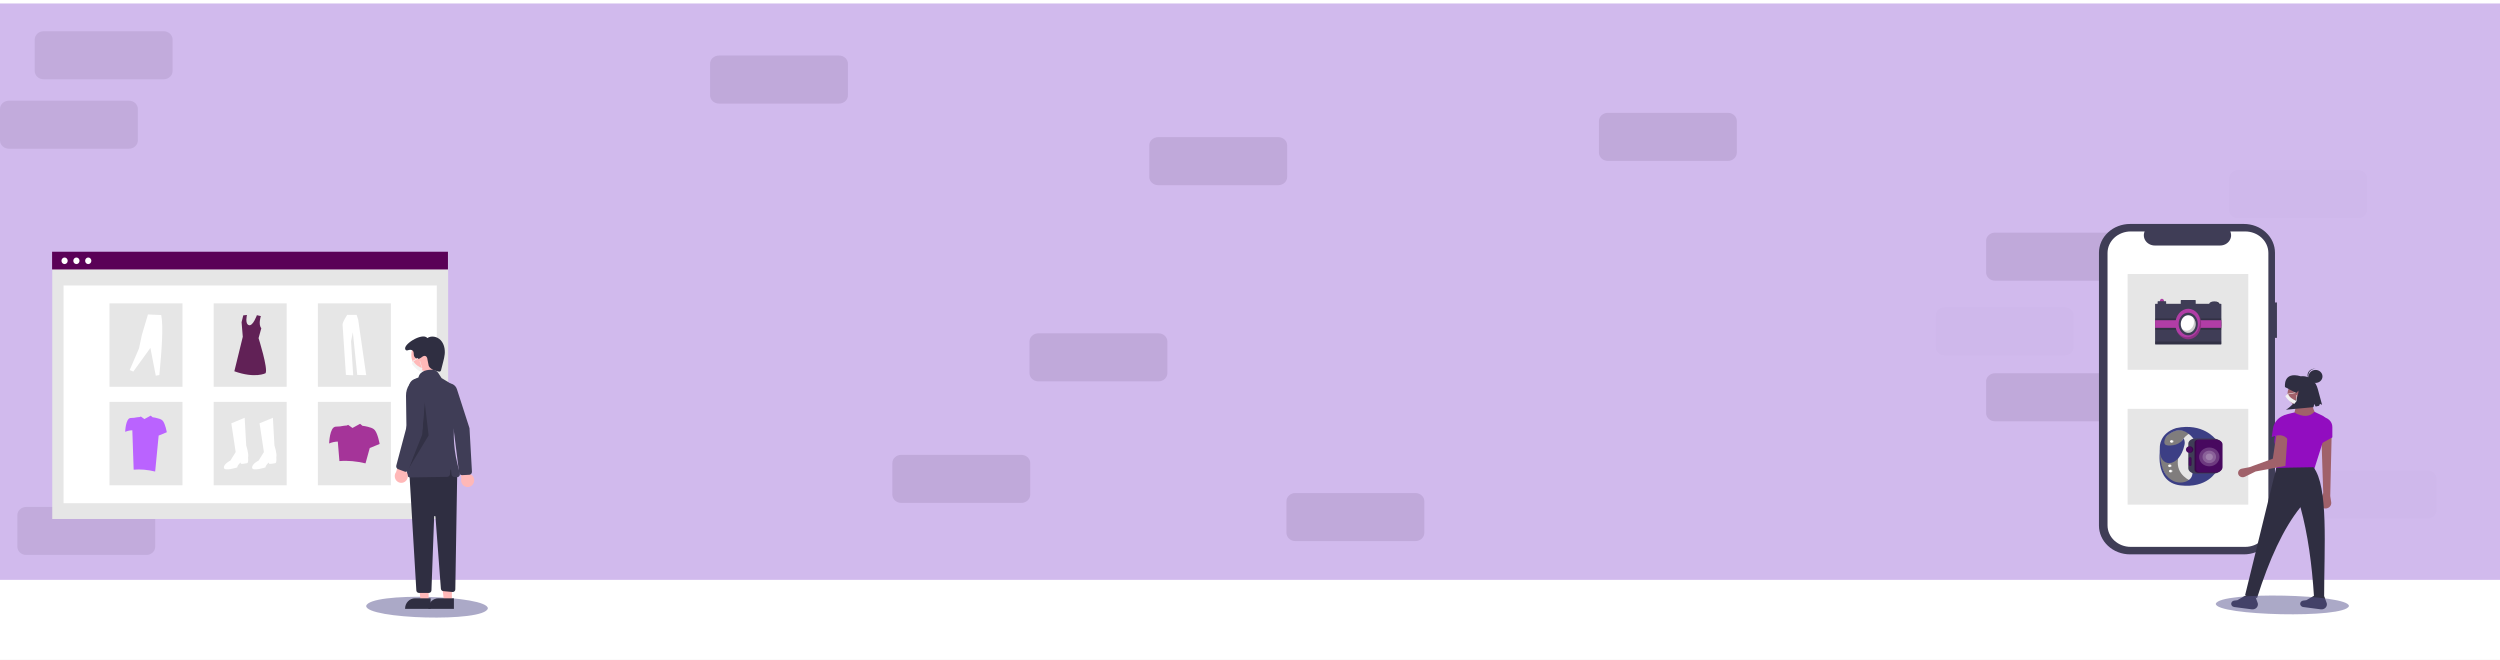
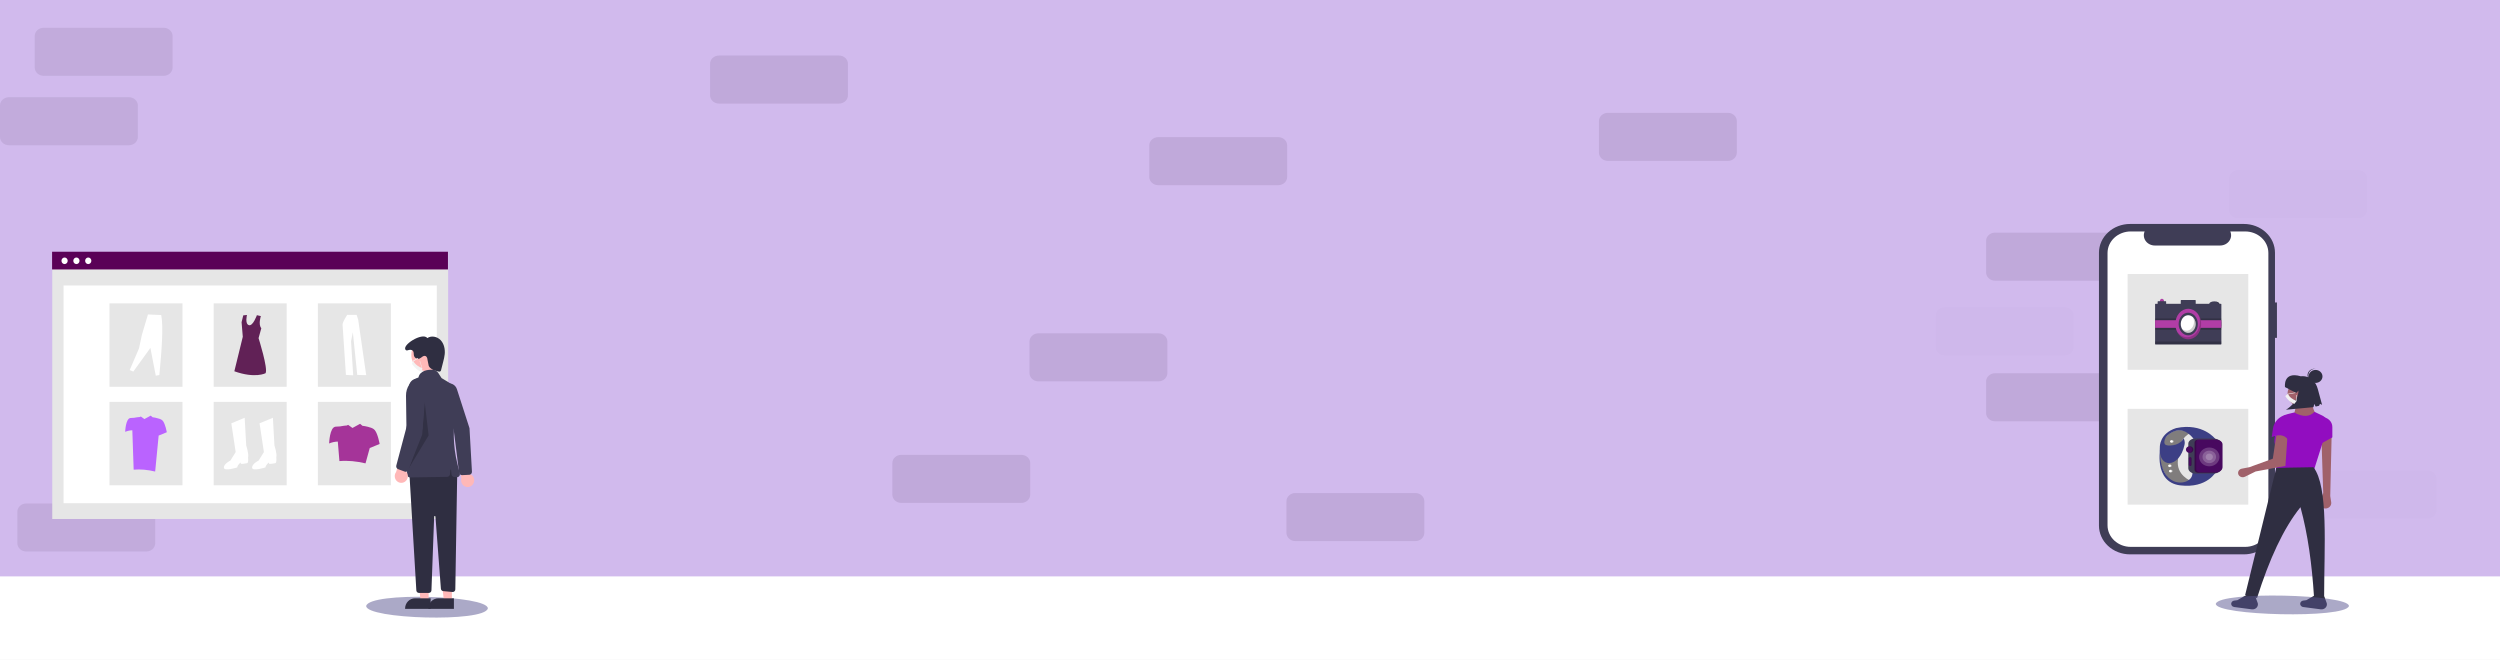
<svg xmlns="http://www.w3.org/2000/svg" width="1440" height="380" viewBox="0 0 1440 380" fill="none">
  <rect width="1440" height="380" fill="white" />
  <path opacity="0.1" d="M1398.27 271H1329.13C1326.3 271 1324 273.134 1324 275.767V293.893C1324 296.526 1326.3 298.66 1329.13 298.66H1398.27C1401.11 298.66 1403.4 296.526 1403.4 293.893V275.767C1403.4 273.134 1401.11 271 1398.27 271Z" fill="#1E0728" />
  <path opacity="0.1" d="M1358.27 98H1289.13C1286.3 98 1284 100.134 1284 102.767V120.893C1284 123.526 1286.3 125.66 1289.13 125.66H1358.27C1361.11 125.66 1363.4 123.526 1363.4 120.893V102.767C1363.4 100.134 1361.11 98 1358.27 98Z" fill="#1E0728" />
  <path opacity="0.1" d="M1189.27 177H1120.13C1117.3 177 1115 179.134 1115 181.767V199.893C1115 202.526 1117.3 204.66 1120.13 204.66H1189.27C1192.11 204.66 1194.4 202.526 1194.4 199.893V181.767C1194.4 179.134 1192.11 177 1189.27 177Z" fill="#1E0728" />
  <g opacity="0.9">
-     <rect width="1440" height="332" transform="translate(0 2)" fill="#CCB3EB" />
-     <path opacity="0.1" d="M84.273 292H15.132C12.297 292 10 294.134 10 296.767V314.893C10 317.526 12.297 319.66 15.132 319.66H84.273C87.107 319.66 89.404 317.526 89.404 314.893V296.767C89.404 294.134 87.107 292 84.273 292Z" fill="#1E0728" />
-     <path opacity="0.1" d="M133.273 208H64.132C61.297 208 59 210.134 59 212.767V230.893C59 233.526 61.297 235.66 64.132 235.66H133.273C136.107 235.66 138.404 233.526 138.404 230.893V212.767C138.404 210.134 136.107 208 133.273 208Z" fill="#1E0728" />
-     <path opacity="0.1" d="M74.273 58H5.131C2.297 58 0 60.134 0 62.767V80.893C0 83.526 2.297 85.66 5.131 85.66H74.273C77.107 85.66 79.404 83.526 79.404 80.893V62.767C79.404 60.134 77.107 58 74.273 58Z" fill="#1E0728" />
-     <path opacity="0.1" d="M94.273 18H25.131C22.297 18 20 20.134 20 22.767V40.893C20 43.526 22.297 45.66 25.131 45.66H94.273C97.107 45.66 99.404 43.526 99.404 40.893V22.767C99.404 20.134 97.107 18 94.273 18Z" fill="#1E0728" />
+     <rect width="1440" height="332" fill="#CCB3EB" />
+     <path opacity="0.1" d="M84.273 290H15.132C12.297 290 10 292.134 10 294.767V312.893C10 315.526 12.297 317.66 15.132 317.66H84.273C87.107 317.66 89.404 315.526 89.404 312.893V294.767C89.404 292.134 87.107 290 84.273 290Z" fill="#1E0728" />
+     <path opacity="0.1" d="M133.273 206H64.132C61.297 206 59 208.134 59 210.767V228.893C59 231.526 61.297 233.66 64.132 233.66H133.273C136.107 233.66 138.404 231.526 138.404 228.893V210.767C138.404 208.134 136.107 206 133.273 206Z" fill="#1E0728" />
+     <path opacity="0.1" d="M74.273 56H5.131C2.297 56 0 58.134 0 60.767V78.893C0 81.526 2.297 83.66 5.131 83.66H74.273C77.107 83.66 79.404 81.526 79.404 78.893V60.767C79.404 58.134 77.107 56 74.273 56Z" fill="#1E0728" />
+     <path opacity="0.1" d="M94.273 16H25.131C22.297 16 20 18.134 20 20.767V38.893C20 41.526 22.297 43.66 25.131 43.66H94.273C97.107 43.66 99.404 41.526 99.404 38.893V20.767C99.404 18.134 97.107 16 94.273 16Z" fill="#1E0728" />
  </g>
  <path d="M258.122 145.136H30.098V298.938H258.122V145.136Z" fill="#E6E6E6" />
  <path d="M251.6 164.427H36.617V289.839H251.6V164.427Z" fill="white" />
  <path d="M258.023 145H30V155.202H258.023V145Z" fill="#5A0157" />
  <path d="M37.199 152.107C38.19 152.107 38.994 151.26 38.994 150.216C38.994 149.172 38.19 148.325 37.199 148.325C36.207 148.325 35.403 149.172 35.403 150.216C35.403 151.26 36.207 152.107 37.199 152.107Z" fill="white" />
  <path d="M44.014 152.107C45.005 152.107 45.809 151.26 45.809 150.216C45.809 149.172 45.005 148.325 44.014 148.325C43.022 148.325 42.218 149.172 42.218 150.216C42.218 151.26 43.022 152.107 44.014 152.107Z" fill="white" />
  <path d="M50.829 152.107C51.821 152.107 52.624 151.26 52.624 150.216C52.624 149.172 51.821 148.325 50.829 148.325C49.837 148.325 49.034 149.172 49.034 150.216C49.034 151.26 49.837 152.107 50.829 152.107Z" fill="white" />
  <path d="M105.116 174.742H63.069V222.785H105.116V174.742Z" fill="#E6E6E6" />
  <path d="M165.132 174.742H123.085V222.785H165.132V174.742Z" fill="#E6E6E6" />
  <path d="M225.148 174.742H183.101V222.785H225.148V174.742Z" fill="#E6E6E6" />
  <path d="M105.116 231.482H63.069V279.525H105.116V231.482Z" fill="#E6E6E6" />
  <path d="M165.132 231.482H123.085V279.525H165.132V231.482Z" fill="#E6E6E6" />
  <path d="M225.148 231.482H183.101V279.525H225.148V231.482Z" fill="#E6E6E6" />
  <path d="M133.248 243.829L140.93 240.63L141.823 256.624C141.823 256.624 143.431 261.517 142.895 263.398C142.895 263.398 143.253 266.597 142.359 266.785C141.466 266.973 138.965 267.35 138.786 267.161C138.607 266.973 138.607 266.409 138.607 266.409C138.607 266.409 136.821 267.726 136.642 269.231C136.642 269.231 129.138 271.677 128.96 269.419C128.781 267.161 132.712 265.28 132.712 265.28L135.749 260.388L133.248 243.829Z" fill="white" />
  <path d="M149.506 243.829L157.189 240.63L158.082 256.624C158.082 256.624 159.69 261.517 159.154 263.398C159.154 263.398 159.511 266.597 158.618 266.785C157.725 266.973 155.223 267.35 155.045 267.161C154.866 266.973 154.866 266.409 154.866 266.409C154.866 266.409 153.079 267.726 152.901 269.231C152.901 269.231 145.397 271.677 145.218 269.419C145.039 267.161 148.97 265.28 148.97 265.28L152.007 260.388L149.506 243.829Z" fill="white" />
  <path d="M150.258 182.066C150.258 182.066 148.622 186.88 150.517 189.05L148.937 194.769C148.937 194.769 154.551 212.507 152.947 214.985C152.947 214.985 146.959 218.139 134.982 213.859L139.847 193.981L139.152 185.59L140.115 181.648L142.253 181.423C142.253 181.423 140.97 186.491 143.323 187.28C145.675 188.068 147.971 181.55 147.971 181.55L150.258 182.066Z" fill="#612156" />
  <path d="M74.712 213.142L76.776 214.032L86.629 200.394L89.725 216.404L91.79 216.008C93.114 202.206 94.194 188.128 92.869 181.47L85.221 181.124L81.75 192.785L80.061 200.691L74.712 213.142Z" fill="white" />
  <path d="M200.004 181.359C200.004 181.359 197.187 185.484 197.324 187.148C197.462 188.813 199.248 215.951 199.248 215.951L203.44 216.168L202.203 196.629L203.234 191.346L205.776 215.951L210.93 216.096L206.326 184.181L205.432 181.359L200.004 181.359Z" fill="white" />
  <path d="M215.927 247.812C215.179 246.867 213.893 246.355 212.658 246.079C212.696 245.961 208.903 245.136 208.84 245.306L207.41 244.107L203.019 246.508L200.552 244.739L199.405 245.168C199.452 244.955 195.847 245.612 195.847 245.612C195.158 245.638 194.279 245.684 193.294 245.764C189.846 246.043 189.581 255.447 189.581 255.447C191.168 254.764 192.859 254.391 194.573 254.347L195.504 265.596C200.298 265.163 205.325 265.667 210.534 266.9L212.978 258.057L218.668 255.726C218.668 255.726 217.696 250.047 215.927 247.812Z" fill="#A53499" />
  <path d="M93.818 242.456C93.201 241.677 92.142 241.256 91.124 241.028C91.155 240.931 88.03 240.251 87.978 240.391L86.8 239.403L83.182 241.382L81.149 239.924L80.204 240.277C80.243 240.102 77.272 240.643 77.272 240.643C76.705 240.665 75.98 240.702 75.169 240.768C72.328 240.998 72.109 248.747 72.109 248.747C73.416 248.184 74.81 247.876 76.222 247.84L76.99 270.53C80.939 270.173 85.082 270.588 89.374 271.604L91.387 250.897L96.076 248.977C96.076 248.977 95.275 244.297 93.818 242.456Z" fill="#BA63FF" />
  <path opacity="0.1" d="M736.273 79H667.132C664.297 79 662 81.134 662 83.767V101.893C662 104.526 664.297 106.66 667.132 106.66H736.273C739.107 106.66 741.404 104.526 741.404 101.893V83.767C741.404 81.134 739.107 79 736.273 79Z" fill="#1E0728" />
  <path opacity="0.1" d="M1218.27 215H1149.13C1146.3 215 1144 217.134 1144 219.767V237.893C1144 240.526 1146.3 242.66 1149.13 242.66H1218.27C1221.11 242.66 1223.4 240.526 1223.4 237.893V219.767C1223.4 217.134 1221.11 215 1218.27 215Z" fill="#1E0728" />
  <path opacity="0.1" d="M483.273 32H414.132C411.297 32 409 34.134 409 36.767V54.893C409 57.526 411.297 59.66 414.132 59.66H483.273C486.107 59.66 488.404 57.526 488.404 54.893V36.767C488.404 34.134 486.107 32 483.273 32Z" fill="#1E0728" />
  <path opacity="0.1" d="M815.273 284H746.132C743.297 284 741 286.134 741 288.767V306.893C741 309.526 743.297 311.66 746.132 311.66H815.273C818.107 311.66 820.404 309.526 820.404 306.893V288.767C820.404 286.134 818.107 284 815.273 284Z" fill="#1E0728" />
  <path opacity="0.1" d="M667.273 192H598.132C595.297 192 593 194.134 593 196.767V214.893C593 217.526 595.297 219.66 598.132 219.66H667.273C670.107 219.66 672.404 217.526 672.404 214.893V196.767C672.404 194.134 670.107 192 667.273 192Z" fill="#1E0728" />
  <path opacity="0.1" d="M588.273 262H519.132C516.297 262 514 264.134 514 266.767V284.893C514 287.526 516.297 289.66 519.132 289.66H588.273C591.107 289.66 593.404 287.526 593.404 284.893V266.767C593.404 264.134 591.107 262 588.273 262Z" fill="#1E0728" />
  <path opacity="0.1" d="M1218.27 134H1149.13C1146.3 134 1144 136.134 1144 138.767V156.893C1144 159.526 1146.3 161.66 1149.13 161.66H1218.27C1221.11 161.66 1223.4 159.526 1223.4 156.893V138.767C1223.4 136.134 1221.11 134 1218.27 134Z" fill="#1E0728" />
  <path opacity="0.1" d="M995.273 65H926.132C923.297 65 921 67.134 921 69.767V87.893C921 90.526 923.297 92.66 926.132 92.66H995.273C998.107 92.66 1000.4 90.526 1000.4 87.893V69.767C1000.4 67.134 998.107 65 995.273 65Z" fill="#1E0728" />
  <path d="M1311.52 174.226H1310.39V145.58C1310.39 143.402 1309.93 141.246 1309.03 139.235C1308.13 137.223 1306.81 135.396 1305.14 133.856C1303.48 132.316 1301.51 131.095 1299.33 130.262C1297.16 129.429 1294.83 129 1292.48 129H1226.91C1224.56 129 1222.23 129.429 1220.06 130.262C1217.88 131.095 1215.91 132.316 1214.25 133.856C1212.58 135.396 1211.26 137.223 1210.36 139.235C1209.46 141.246 1209 143.402 1209 145.58V302.734C1209 304.911 1209.46 307.067 1210.36 309.078C1211.26 311.09 1212.58 312.918 1214.25 314.457C1215.91 315.997 1217.88 317.218 1220.06 318.051C1222.23 318.884 1224.56 319.313 1226.91 319.313H1292.48C1294.83 319.313 1297.16 318.884 1299.33 318.051C1301.51 317.218 1303.48 315.997 1305.14 314.457C1306.81 312.918 1308.13 311.09 1309.03 309.078C1309.93 307.067 1310.39 304.911 1310.39 302.734V194.616H1311.52V174.226Z" fill="#3F3D56" />
  <path d="M1293.2 133.313H1284.64C1285.04 134.207 1285.19 135.176 1285.08 136.135C1284.97 137.095 1284.61 138.016 1284.03 138.816C1283.45 139.617 1282.67 140.273 1281.75 140.726C1280.83 141.18 1279.8 141.417 1278.76 141.417H1241.2C1240.15 141.417 1239.13 141.18 1238.21 140.726C1237.29 140.273 1236.5 139.617 1235.92 138.816C1235.34 138.016 1234.98 137.095 1234.88 136.135C1234.77 135.176 1234.92 134.207 1235.31 133.313H1227.32C1225.56 133.313 1223.82 133.634 1222.2 134.256C1220.58 134.878 1219.1 135.79 1217.86 136.94C1216.62 138.09 1215.63 139.454 1214.96 140.957C1214.29 142.459 1213.94 144.069 1213.94 145.695V302.618C1213.94 304.244 1214.29 305.854 1214.96 307.357C1215.63 308.859 1216.62 310.224 1217.86 311.373C1219.1 312.523 1220.58 313.435 1222.2 314.057C1223.82 314.68 1225.56 315 1227.32 315H1293.2C1294.96 315 1296.7 314.68 1298.32 314.057C1299.94 313.435 1301.42 312.523 1302.66 311.373C1303.9 310.224 1304.89 308.859 1305.56 307.357C1306.23 305.854 1306.58 304.244 1306.58 302.618V145.695C1306.58 142.411 1305.17 139.262 1302.66 136.94C1300.15 134.618 1296.75 133.313 1293.2 133.313Z" fill="white" />
  <path d="M1295.01 157.826H1225.51V213.002H1295.01V157.826Z" fill="#E6E6E6" />
  <path d="M1295.01 235.491H1225.51V290.667H1295.01V235.491Z" fill="#E6E6E6" />
  <path d="M1245.25 174.862C1245.9 174.862 1246.42 174.241 1246.42 173.476C1246.42 172.71 1245.9 172.09 1245.25 172.09C1244.6 172.09 1244.07 172.71 1244.07 173.476C1244.07 174.241 1244.6 174.862 1245.25 174.862Z" fill="#B13DA6" />
  <path opacity="0.2" d="M1245.74 172.221C1245.95 172.443 1246.09 172.746 1246.12 173.075C1246.16 173.404 1246.09 173.737 1245.93 174.013C1245.78 174.289 1245.54 174.49 1245.27 174.579C1245 174.669 1244.71 174.64 1244.46 174.5C1244.58 174.634 1244.73 174.735 1244.89 174.796C1245.05 174.856 1245.22 174.875 1245.39 174.851C1245.56 174.826 1245.72 174.759 1245.87 174.655C1246.01 174.55 1246.13 174.409 1246.23 174.243C1246.32 174.077 1246.38 173.889 1246.41 173.692C1246.43 173.495 1246.42 173.293 1246.38 173.101C1246.33 172.909 1246.25 172.731 1246.14 172.579C1246.03 172.427 1245.9 172.305 1245.74 172.221Z" fill="black" />
  <path d="M1275.45 176.363C1277.04 176.363 1278.34 175.743 1278.34 174.977C1278.34 174.212 1277.04 173.591 1275.45 173.591C1273.85 173.591 1272.56 174.212 1272.56 174.977C1272.56 175.743 1273.85 176.363 1275.45 176.363Z" fill="#3F3D56" />
  <path opacity="0.2" d="M1275.45 173.591C1275.35 173.591 1275.25 173.594 1275.16 173.598C1276.61 173.669 1277.75 174.259 1277.75 174.977C1277.75 175.695 1276.61 176.285 1275.16 176.356C1275.25 176.361 1275.35 176.363 1275.45 176.363C1277.04 176.363 1278.34 175.743 1278.34 174.977C1278.34 174.212 1277.04 173.591 1275.45 173.591Z" fill="black" />
  <path d="M1279.22 174.977H1264.73V173.129C1264.73 173.037 1264.7 172.949 1264.64 172.884C1264.59 172.819 1264.51 172.783 1264.44 172.783H1256.41C1256.33 172.783 1256.26 172.819 1256.2 172.884C1256.15 172.949 1256.11 173.037 1256.11 173.129V174.977H1247.7V173.822C1247.7 173.73 1247.66 173.642 1247.61 173.577C1247.55 173.512 1247.48 173.476 1247.4 173.476H1243.09C1243.02 173.476 1242.94 173.512 1242.89 173.577C1242.83 173.642 1242.8 173.73 1242.8 173.822V174.977H1241.63C1241.59 174.977 1241.55 174.986 1241.51 175.003C1241.48 175.021 1241.45 175.046 1241.42 175.078C1241.39 175.111 1241.37 175.149 1241.35 175.191C1241.34 175.233 1241.33 175.278 1241.33 175.324V198.076C1241.33 198.121 1241.34 198.167 1241.35 198.209C1241.37 198.251 1241.39 198.289 1241.42 198.321C1241.45 198.353 1241.48 198.379 1241.51 198.396C1241.55 198.414 1241.59 198.422 1241.63 198.422H1279.22C1279.26 198.422 1279.3 198.414 1279.33 198.396C1279.37 198.379 1279.4 198.353 1279.43 198.321C1279.45 198.289 1279.48 198.251 1279.49 198.209C1279.5 198.167 1279.51 198.121 1279.51 198.076V175.324C1279.51 175.278 1279.5 175.233 1279.49 175.191C1279.48 175.149 1279.45 175.111 1279.43 175.078C1279.4 175.046 1279.37 175.021 1279.33 175.003C1279.3 174.986 1279.26 174.977 1279.22 174.977Z" fill="#3F3D56" />
  <path opacity="0.2" d="M1279.22 196.726H1241.62C1241.59 196.726 1241.55 196.717 1241.51 196.699C1241.48 196.682 1241.44 196.656 1241.42 196.624C1241.39 196.592 1241.37 196.554 1241.35 196.512C1241.34 196.47 1241.33 196.425 1241.33 196.379V197.996C1241.33 198.042 1241.34 198.087 1241.35 198.129C1241.37 198.171 1241.39 198.209 1241.42 198.241C1241.44 198.273 1241.48 198.299 1241.51 198.316C1241.55 198.334 1241.59 198.343 1241.62 198.343H1279.22C1279.26 198.343 1279.29 198.334 1279.33 198.316C1279.37 198.299 1279.4 198.273 1279.42 198.241C1279.45 198.209 1279.47 198.171 1279.49 198.129C1279.5 198.087 1279.51 198.042 1279.51 197.996V196.379C1279.51 196.425 1279.5 196.47 1279.49 196.512C1279.47 196.554 1279.45 196.592 1279.42 196.624C1279.4 196.656 1279.37 196.682 1279.33 196.699C1279.29 196.717 1279.26 196.726 1279.22 196.726Z" fill="black" />
  <path opacity="0.2" d="M1279.51 185.603H1241.33V189.991H1279.51V185.603Z" fill="black" />
  <path opacity="0.2" d="M1279.51 183.408H1241.33V187.797H1279.51V183.408Z" fill="black" />
  <path d="M1279.51 184.448H1241.33V188.836H1279.51V184.448Z" fill="#B13DA6" />
  <path d="M1260.42 195.42C1264.53 195.42 1267.86 191.49 1267.86 186.642C1267.86 181.794 1264.53 177.864 1260.42 177.864C1256.31 177.864 1252.98 181.794 1252.98 186.642C1252.98 191.49 1256.31 195.42 1260.42 195.42Z" fill="#B13DA6" />
  <path opacity="0.2" d="M1266.15 181.045C1267.1 182.947 1267.4 185.2 1267.01 187.356C1266.61 189.511 1265.54 191.41 1264.01 192.676C1262.47 193.942 1260.59 194.481 1258.74 194.186C1256.89 193.891 1255.2 192.784 1254.01 191.084C1254.53 192.13 1255.22 193.037 1256.06 193.748C1256.89 194.46 1257.83 194.96 1258.84 195.218C1259.84 195.476 1260.88 195.486 1261.89 195.247C1262.9 195.008 1263.85 194.526 1264.69 193.831C1265.53 193.135 1266.24 192.242 1266.78 191.206C1267.31 190.171 1267.66 189.017 1267.8 187.815C1267.93 186.614 1267.86 185.392 1267.58 184.227C1267.29 183.062 1266.81 181.978 1266.15 181.045Z" fill="black" />
  <path d="M1260.42 193.174C1263.48 193.174 1265.96 190.25 1265.96 186.642C1265.96 183.034 1263.48 180.11 1260.42 180.11C1257.36 180.11 1254.89 183.034 1254.89 186.642C1254.89 190.25 1257.36 193.174 1260.42 193.174Z" fill="#3F3D56" />
  <path d="M1264.73 186.642C1264.73 187.332 1264.61 188.015 1264.38 188.648C1264.26 188.99 1264.1 189.314 1263.91 189.615C1263.55 190.212 1263.08 190.709 1262.54 191.07C1261.99 191.432 1261.39 191.65 1260.77 191.709C1260.14 191.768 1259.52 191.667 1258.93 191.413C1258.35 191.158 1257.82 190.757 1257.37 190.237C1256.93 189.716 1256.59 189.089 1256.38 188.398C1256.16 187.707 1256.08 186.969 1256.13 186.235C1256.18 185.501 1256.36 184.789 1256.67 184.148C1256.97 183.507 1257.4 182.952 1257.9 182.521C1258.16 182.303 1258.43 182.119 1258.72 181.973C1259.38 181.641 1260.09 181.506 1260.8 181.58C1261.51 181.654 1262.2 181.936 1262.79 182.398C1263.39 182.861 1263.88 183.491 1264.21 184.232C1264.55 184.973 1264.73 185.801 1264.73 186.642Z" fill="white" />
  <path opacity="0.2" d="M1264.68 185.902C1264.52 184.61 1263.95 183.44 1263.07 182.637C1263.45 183.336 1263.68 184.133 1263.74 184.959C1263.79 185.786 1263.68 186.616 1263.4 187.378C1263.28 187.719 1263.12 188.044 1262.94 188.344C1262.6 188.899 1262.17 189.367 1261.67 189.721C1261.17 190.075 1260.62 190.307 1260.05 190.403C1259.48 190.499 1258.89 190.458 1258.33 190.281C1257.77 190.104 1257.25 189.796 1256.79 189.374C1257.17 190.074 1257.69 190.654 1258.3 191.063C1258.91 191.472 1259.6 191.699 1260.3 191.722C1261 191.746 1261.7 191.566 1262.33 191.199C1262.96 190.832 1263.5 190.288 1263.91 189.615C1264.1 189.314 1264.26 188.99 1264.38 188.648C1264.69 187.783 1264.8 186.833 1264.68 185.902V185.902Z" fill="black" />
  <path d="M1262.02 277.044C1262.02 277.044 1253.26 273.812 1254.51 264.732C1255.76 255.652 1255.35 256.575 1255.35 256.575C1255.35 256.575 1257.43 251.496 1261.19 249.65C1261.19 249.65 1252.21 242.878 1245.12 255.19C1245.12 255.19 1243.24 262.577 1244.7 267.502C1246.16 272.427 1249.5 276.429 1249.5 276.429C1249.5 276.429 1252.63 278.737 1256.18 278.737C1259.73 278.737 1262.02 277.044 1262.02 277.044Z" fill="#807D7D" />
  <path d="M1276.53 271.581C1276.53 271.581 1271.52 281.43 1255.87 279.584C1240.21 277.737 1244.39 257.729 1244.39 257.729C1244.39 257.729 1242.64 272.654 1251.79 277.044C1254.33 278.26 1257.64 278.271 1260.06 276.935C1261.67 276.049 1263.04 274.505 1262.86 271.812L1276.53 271.581Z" fill="#3C3F85" />
  <path d="M1276.04 252.841C1276.04 252.841 1268.91 243.34 1253.47 246.572C1243.89 249.579 1244.07 257.324 1244.07 257.324C1242.92 270.165 1255.34 269.958 1258.27 256.267C1258.78 253.864 1257.75 252.497 1257.75 252.497C1257.75 252.497 1256.28 255.729 1251.8 256.421C1247.3 257.115 1246.53 256.012 1246.68 254.344C1246.68 254.327 1246.69 254.31 1246.69 254.294C1246.81 252.943 1247.52 251.657 1248.72 250.628C1251.29 248.419 1256.9 245.193 1262.86 251.958L1263.28 252.719C1263.28 252.719 1270.65 254.185 1276.04 252.841Z" fill="#3C3F85" />
  <path d="M1264.53 252.574C1263.45 252.575 1262.41 252.891 1261.65 253.453C1260.89 254.016 1260.46 254.778 1260.46 255.573V269.689C1260.46 270.517 1260.91 271.311 1261.7 271.896C1262.49 272.482 1263.57 272.811 1264.69 272.812H1274.77C1276.12 272.811 1277.42 272.414 1278.37 271.708C1279.33 271.003 1279.87 270.046 1279.87 269.049V256.366C1279.87 255.361 1279.33 254.397 1278.36 253.686C1277.4 252.975 1276.09 252.575 1274.73 252.574L1264.53 252.574Z" fill="#3F3D56" />
  <path d="M1266.27 253.189C1265.7 253.19 1265.15 253.358 1264.75 253.657C1264.34 253.956 1264.11 254.361 1264.11 254.784V270.679C1264.11 271.102 1264.34 271.507 1264.74 271.806C1265.15 272.105 1265.7 272.273 1266.27 272.273H1275.85C1277 272.272 1278.1 271.935 1278.91 271.337C1279.72 270.738 1280.18 269.926 1280.18 269.079V256.003C1280.18 255.257 1279.78 254.542 1279.06 254.014C1278.35 253.487 1277.38 253.19 1276.37 253.189H1266.27Z" fill="#48095F" />
  <path opacity="0.2" d="M1265.92 253.278C1265.65 253.426 1265.43 253.618 1265.28 253.839C1265.13 254.061 1265.05 254.305 1265.05 254.553V270.448C1265.05 270.871 1265.28 271.276 1265.68 271.575C1266.09 271.874 1266.64 272.042 1267.21 272.042H1276.79C1277.15 272.041 1277.52 272.006 1277.87 271.938C1277.22 272.208 1276.49 272.35 1275.75 272.35H1266.17C1265.6 272.35 1265.05 272.182 1264.64 271.883C1264.24 271.584 1264.01 271.179 1264.01 270.756V254.86C1264.01 254.47 1264.2 254.093 1264.56 253.801C1264.91 253.509 1265.39 253.323 1265.92 253.278Z" fill="black" />
  <path d="M1261.19 260.884C1262.34 260.884 1263.28 260.023 1263.28 258.961C1263.28 257.898 1262.34 257.037 1261.19 257.037C1260.04 257.037 1259.1 257.898 1259.1 258.961C1259.1 260.023 1260.04 260.884 1261.19 260.884Z" fill="#48095F" />
  <path opacity="0.2" d="M1262.65 258.961C1262.65 258.03 1261.93 257.254 1260.98 257.076C1261.12 257.05 1261.26 257.037 1261.4 257.037C1262.55 257.037 1263.48 257.898 1263.48 258.961C1263.48 260.023 1262.55 260.884 1261.4 260.884C1261.26 260.884 1261.12 260.871 1260.98 260.846C1261.93 260.668 1262.65 259.891 1262.65 258.961Z" fill="black" />
  <path d="M1260.77 263.886V267.887C1260.77 268.03 1260.85 268.167 1260.99 268.268C1261.12 268.369 1261.31 268.426 1261.5 268.426C1261.7 268.426 1261.88 268.369 1262.02 268.268C1262.16 268.167 1262.23 268.03 1262.23 267.887V263.886C1262.23 263.743 1262.16 263.606 1262.02 263.505C1261.88 263.404 1261.7 263.347 1261.5 263.347C1261.31 263.347 1261.12 263.404 1260.99 263.505C1260.85 263.606 1260.77 263.743 1260.77 263.886Z" fill="#48095F" />
  <path opacity="0.2" d="M1261.92 267.887V263.886C1261.92 263.77 1261.87 263.658 1261.77 263.565C1261.68 263.473 1261.55 263.405 1261.4 263.372C1261.47 263.356 1261.54 263.348 1261.61 263.347C1261.8 263.347 1261.99 263.404 1262.12 263.505C1262.26 263.606 1262.34 263.743 1262.34 263.886V267.887C1262.34 268.03 1262.26 268.167 1262.12 268.268C1261.99 268.369 1261.8 268.426 1261.61 268.426C1261.54 268.425 1261.47 268.416 1261.4 268.401C1261.55 268.368 1261.68 268.3 1261.77 268.207C1261.87 268.115 1261.92 268.003 1261.92 267.887Z" fill="black" />
  <path d="M1250.34 272.119C1250.91 272.119 1251.38 271.775 1251.38 271.35C1251.38 270.925 1250.91 270.58 1250.34 270.58C1249.76 270.58 1249.29 270.925 1249.29 271.35C1249.29 271.775 1249.76 272.119 1250.34 272.119Z" fill="white" />
  <path opacity="0.3" d="M1250.96 271.35C1250.96 271.172 1250.88 271.001 1250.73 270.863C1250.57 270.726 1250.36 270.631 1250.13 270.596C1250.28 270.573 1250.44 270.575 1250.59 270.603C1250.74 270.63 1250.88 270.682 1251 270.754C1251.12 270.826 1251.21 270.917 1251.28 271.02C1251.34 271.123 1251.38 271.236 1251.38 271.35C1251.38 271.464 1251.34 271.577 1251.28 271.68C1251.21 271.783 1251.12 271.874 1251 271.946C1250.88 272.018 1250.74 272.07 1250.59 272.097C1250.44 272.124 1250.28 272.127 1250.13 272.104C1250.36 272.068 1250.57 271.974 1250.73 271.836C1250.88 271.699 1250.96 271.527 1250.96 271.35Z" fill="black" />
  <path d="M1249.87 269.066C1250.44 269.066 1250.91 268.721 1250.91 268.296C1250.91 267.871 1250.44 267.527 1249.87 267.527C1249.29 267.527 1248.82 267.871 1248.82 268.296C1248.82 268.721 1249.29 269.066 1249.87 269.066Z" fill="white" />
  <path opacity="0.3" d="M1250.49 268.296C1250.49 268.119 1250.41 267.947 1250.26 267.809C1250.1 267.672 1249.89 267.578 1249.66 267.542C1249.81 267.519 1249.96 267.522 1250.12 267.549C1250.27 267.576 1250.41 267.628 1250.53 267.7C1250.65 267.772 1250.74 267.863 1250.81 267.966C1250.87 268.069 1250.91 268.182 1250.91 268.296C1250.91 268.41 1250.87 268.523 1250.81 268.626C1250.74 268.729 1250.65 268.82 1250.53 268.892C1250.41 268.964 1250.27 269.016 1250.12 269.043C1249.96 269.071 1249.81 269.073 1249.66 269.05C1249.89 269.015 1250.1 268.92 1250.26 268.783C1250.41 268.645 1250.49 268.473 1250.49 268.296Z" fill="black" />
  <path d="M1250.96 255.036C1251.54 255.036 1252.01 254.692 1252.01 254.267C1252.01 253.842 1251.54 253.497 1250.96 253.497C1250.39 253.497 1249.92 253.842 1249.92 254.267C1249.92 254.692 1250.39 255.036 1250.96 255.036Z" fill="white" />
  <path opacity="0.3" d="M1251.59 254.267C1251.59 254.089 1251.51 253.917 1251.35 253.78C1251.2 253.643 1250.99 253.548 1250.75 253.513C1250.9 253.49 1251.06 253.492 1251.21 253.52C1251.36 253.547 1251.5 253.598 1251.62 253.671C1251.74 253.743 1251.84 253.834 1251.9 253.937C1251.97 254.04 1252.01 254.153 1252.01 254.267C1252.01 254.381 1251.97 254.493 1251.9 254.596C1251.84 254.7 1251.74 254.79 1251.62 254.863C1251.5 254.935 1251.36 254.986 1251.21 255.014C1251.06 255.041 1250.9 255.043 1250.75 255.021C1250.99 254.985 1251.2 254.891 1251.35 254.753C1251.51 254.616 1251.59 254.444 1251.59 254.267Z" fill="black" />
  <path opacity="0.2" d="M1272.55 265.097C1273.71 265.097 1274.64 264.236 1274.64 263.173C1274.64 262.111 1273.71 261.249 1272.55 261.249C1271.4 261.249 1270.47 262.111 1270.47 263.173C1270.47 264.236 1271.4 265.097 1272.55 265.097Z" fill="white" />
  <path opacity="0.2" d="M1272.55 266.768C1274.71 266.768 1276.45 265.159 1276.45 263.173C1276.45 261.188 1274.71 259.579 1272.55 259.579C1270.4 259.579 1268.65 261.188 1268.65 263.173C1268.65 265.159 1270.4 266.768 1272.55 266.768Z" fill="white" />
  <path opacity="0.2" d="M1272.55 268.589C1275.8 268.589 1278.43 266.164 1278.43 263.173C1278.43 260.182 1275.8 257.758 1272.55 257.758C1269.31 257.758 1266.68 260.182 1266.68 263.173C1266.68 266.164 1269.31 268.589 1272.55 268.589Z" fill="white" />
  <path d="M1342.22 285.724L1342.78 289.296C1342.85 289.782 1342.81 290.277 1342.64 290.743C1342.48 291.208 1342.2 291.632 1341.83 291.98C1341.46 292.328 1341.01 292.591 1340.51 292.747C1340.02 292.904 1339.49 292.95 1338.97 292.882C1338.47 292.817 1337.98 292.645 1337.56 292.381C1337.14 292.116 1336.78 291.766 1336.53 291.355C1336.27 290.945 1336.11 290.486 1336.07 290.011C1336.03 289.537 1336.1 289.059 1336.29 288.615L1338.18 284.025L1337.17 253.064L1343.02 250.987L1342.22 285.724Z" fill="#A0616A" />
  <path d="M1325.68 234.374C1330.13 234.374 1333.75 230.993 1333.75 226.822C1333.75 222.651 1330.13 219.27 1325.68 219.27C1321.22 219.27 1317.61 222.651 1317.61 226.822C1317.61 230.993 1321.22 234.374 1325.68 234.374Z" fill="#A0616A" />
  <path d="M1335.36 240.981L1320.43 240.415C1322.09 237.018 1322.75 233.732 1322.05 230.598H1331.93C1331.41 233.554 1332.84 237.104 1335.36 240.981Z" fill="#A0616A" />
  <path d="M1332.94 270.432L1310.95 271.943L1311.75 260.314C1309.22 254.674 1309.62 250.6 1312.6 247.902L1312.87 243.973C1312.96 242.716 1313.47 241.515 1314.32 240.541C1315.17 239.566 1316.33 238.866 1317.63 238.54L1321.44 237.583C1326.37 240.287 1330.31 240.251 1333.14 237.205L1337.67 239.379C1338.77 239.905 1339.67 240.732 1340.26 241.75C1340.84 242.767 1341.08 243.927 1340.95 245.075L1332.94 270.432Z" fill="#920DC0" />
  <path d="M1299.25 271.565L1293.05 274.615C1292.51 274.875 1291.91 274.962 1291.32 274.86C1290.73 274.758 1290.19 274.473 1289.79 274.052C1289.48 273.722 1289.27 273.323 1289.18 272.893C1289.09 272.462 1289.12 272.017 1289.27 271.601C1289.41 271.185 1289.68 270.813 1290.03 270.523C1290.38 270.232 1290.81 270.032 1291.27 269.945L1295.62 269.111L1309.14 264.202L1311.35 249.477L1317.61 250.987L1316.4 268.356L1299.25 271.565Z" fill="#A0616A" />
  <path d="M1343.43 251.931L1336.57 255.707L1336.17 240.604L1337.35 240.226C1338.96 240.226 1340.51 240.825 1341.65 241.892C1342.79 242.959 1343.43 244.407 1343.43 245.916V251.931Z" fill="#920DC0" />
  <path d="M1338.69 344.532L1332.86 343.678C1331.68 325.03 1329.31 307.62 1325.07 292.143C1315.28 304.288 1307.07 322.187 1300.06 344.438L1293.2 342.739L1311.15 269.488L1332.53 269.111C1341.28 280.316 1338.72 314.925 1338.69 344.532Z" fill="#2F2E41" />
  <path d="M1297.03 350.977L1286.9 349.648C1286.62 349.611 1286.35 349.519 1286.11 349.377C1285.87 349.235 1285.66 349.047 1285.51 348.825C1285.35 348.603 1285.25 348.353 1285.2 348.091C1285.16 347.828 1285.17 347.56 1285.25 347.304C1285.35 346.953 1285.56 346.637 1285.85 346.395C1286.14 346.154 1286.5 345.997 1286.89 345.945L1288.69 345.702L1294.38 342.448L1299.09 343.623L1300.49 347.48C1300.6 347.937 1300.58 348.412 1300.45 348.864C1300.32 349.316 1300.08 349.731 1299.74 350.075C1299.4 350.418 1298.97 350.68 1298.5 350.837C1298.03 350.994 1297.53 351.042 1297.03 350.977Z" fill="#2F2E41" />
  <path d="M1336.77 350.977L1326.64 349.648C1326.35 349.611 1326.08 349.519 1325.84 349.377C1325.61 349.235 1325.4 349.047 1325.24 348.825C1325.09 348.603 1324.98 348.353 1324.94 348.091C1324.89 347.828 1324.91 347.56 1324.98 347.304C1325.09 346.953 1325.3 346.637 1325.59 346.395C1325.88 346.154 1326.24 345.997 1326.63 345.945L1328.43 345.702L1334.12 342.448L1338.83 343.623L1340.23 347.48C1340.33 347.937 1340.32 348.412 1340.19 348.864C1340.06 349.316 1339.81 349.731 1339.47 350.075C1339.13 350.418 1338.71 350.68 1338.24 350.837C1337.77 350.994 1337.26 351.042 1336.77 350.977Z" fill="#2F2E41" />
  <path d="M1318.82 254.763C1316.98 250.99 1313.82 249.528 1308.53 251.742L1309.24 246.822C1309.51 244.975 1310.35 243.241 1311.66 241.834C1312.96 240.428 1314.68 239.409 1316.6 238.905L1318.82 254.763Z" fill="#920DC0" />
  <path d="M1316.15 222.947C1316.15 222.947 1314.88 213.702 1325.24 216.734C1325.24 216.734 1332.64 215.463 1335.06 224.123L1337.52 233.2L1336.32 232.59L1335.77 233.732L1333.83 234.192L1333 232.65L1332.59 234.522L1316.71 236.005C1316.71 236.005 1323.82 232.066 1323.93 225.007L1322.58 226.348L1316.15 222.947Z" fill="#2F2E41" />
  <path d="M1333.76 220.563C1335.97 220.563 1337.75 218.889 1337.75 216.824C1337.75 214.759 1335.97 213.085 1333.76 213.085C1331.55 213.085 1329.76 214.759 1329.76 216.824C1329.76 218.889 1331.55 220.563 1333.76 220.563Z" fill="#2F2E41" />
  <path d="M1329.64 215.909C1329.71 214.96 1330.16 214.071 1330.9 213.421C1331.64 212.772 1332.62 212.412 1333.64 212.414C1333.55 212.404 1333.47 212.393 1333.39 212.387C1332.86 212.356 1332.34 212.421 1331.84 212.58C1331.35 212.738 1330.89 212.986 1330.49 213.311C1330.1 213.635 1329.78 214.029 1329.55 214.469C1329.31 214.91 1329.18 215.389 1329.14 215.879C1329.11 216.369 1329.18 216.86 1329.35 217.325C1329.52 217.79 1329.78 218.219 1330.13 218.588C1330.48 218.956 1330.9 219.258 1331.37 219.474C1331.84 219.691 1332.35 219.819 1332.87 219.85C1332.96 219.855 1333.04 219.853 1333.12 219.853C1332.12 219.734 1331.2 219.259 1330.55 218.526C1329.9 217.794 1329.58 216.858 1329.64 215.909Z" fill="#2F2E41" />
  <path d="M1352.99 349.085C1350.9 356.523 1276.14 354.606 1276.3 347.792C1278.4 340.354 1353.16 342.271 1352.99 349.085Z" fill="#585591" fill-opacity="0.5" />
  <path d="M281 350.456C279.088 358.699 210.772 356.574 210.924 349.022C212.835 340.779 281.152 342.904 281 350.456Z" fill="#585591" fill-opacity="0.5" />
  <path d="M246.884 346.161L242.32 346.161L240.148 328.038L246.885 328.038L246.884 346.161Z" fill="#FFB8B8" />
  <path d="M248.048 350.716L233.331 350.715V350.524C233.331 349.749 233.479 348.982 233.767 348.267C234.055 347.551 234.476 346.901 235.008 346.354C235.54 345.806 236.172 345.372 236.867 345.076C237.562 344.779 238.307 344.627 239.059 344.627H239.06L248.049 344.627L248.048 350.716Z" fill="#2F2E41" />
  <path d="M260.287 346.161L255.723 346.161L253.551 328.038L260.288 328.038L260.287 346.161Z" fill="#FFB8B8" />
  <path d="M261.452 350.716L246.734 350.715V350.524C246.734 349.749 246.882 348.982 247.17 348.267C247.458 347.551 247.88 346.901 248.412 346.354C248.944 345.806 249.575 345.372 250.27 345.076C250.965 344.779 251.71 344.627 252.462 344.627H252.463L261.452 344.627L261.452 350.716Z" fill="#2F2E41" />
  <path d="M263.351 272.918L262.261 339.487C262.257 339.698 262.212 339.906 262.127 340.098C262.042 340.289 261.919 340.461 261.767 340.602C261.614 340.743 261.435 340.85 261.241 340.916C261.047 340.983 260.841 341.007 260.637 340.988L255.296 340.488C254.945 340.455 254.618 340.296 254.371 340.038C254.123 339.781 253.973 339.441 253.946 339.08L250.819 297.556C250.811 297.459 250.768 297.368 250.698 297.302C250.627 297.236 250.535 297.201 250.44 297.203C250.345 297.205 250.254 297.244 250.187 297.313C250.119 297.381 250.079 297.474 250.076 297.571L248.513 340.046C248.498 340.442 248.335 340.817 248.057 341.092C247.78 341.367 247.41 341.521 247.024 341.521H241.296C240.917 341.521 240.552 341.372 240.276 341.104C239.999 340.837 239.833 340.471 239.81 340.081L235.8 272.535L259.628 266.403L263.351 272.918Z" fill="#2F2E41" />
  <path d="M246.068 213.86C251.118 213.86 255.212 209.646 255.212 204.447C255.212 199.249 251.118 195.034 246.068 195.034C241.017 195.034 236.923 199.249 236.923 204.447C236.923 209.646 241.017 213.86 246.068 213.86Z" fill="#FFB8B8" />
  <path d="M234.984 274.515C234.825 274.358 234.699 274.17 234.612 273.961C234.524 273.753 234.478 273.529 234.476 273.302L233.859 227.909C233.822 225.6 234.497 223.338 235.787 221.448C237.076 219.559 238.915 218.139 241.038 217.392C241.895 213.391 246.454 212.89 249.112 212.95C249.776 212.964 250.426 213.144 251.008 213.472C251.59 213.8 252.086 214.269 252.455 214.836L254.36 217.779L258.56 220.313C260.504 221.481 262.037 223.254 262.938 225.376C263.839 227.499 264.063 229.862 263.575 232.123L262.929 235.151C260.652 245.866 260.868 256.984 263.561 267.597L264.862 272.704C264.93 272.97 264.935 273.248 264.876 273.517C264.818 273.785 264.699 274.035 264.527 274.246C264.356 274.457 264.139 274.623 263.892 274.73C263.646 274.837 263.379 274.882 263.113 274.861L261.602 274.741C261.209 274.71 260.84 274.538 260.559 274.255C260.277 273.972 260.102 273.596 260.063 273.193L259.813 270.619C259.808 270.572 259.787 270.528 259.753 270.496C259.718 270.464 259.674 270.446 259.628 270.446C259.582 270.446 259.537 270.464 259.503 270.496C259.469 270.528 259.447 270.572 259.442 270.619L259.2 273.111C259.16 273.532 258.97 273.923 258.667 274.209C258.364 274.496 257.97 274.658 257.559 274.664L236.177 275.003C236.168 275.003 236.159 275.003 236.15 275.003C235.714 275.004 235.296 274.829 234.984 274.515Z" fill="#3F3D56" />
  <path d="M246.783 209.873C246.82 211.204 247.718 211.974 248.82 212.671C249.921 213.368 251.209 213.67 252.471 213.961C252.641 214.054 252.831 214.1 253.022 214.095C253.214 214.09 253.402 214.035 253.566 213.934C253.731 213.833 253.868 213.689 253.963 213.518C254.059 213.347 254.11 213.153 254.111 212.955L255.269 208.424C255.678 206.977 255.976 205.498 256.16 204.003C256.438 201.125 255.776 198.029 253.824 195.948C251.873 193.867 248.489 193.128 246.15 194.731C243.375 191.083 230.691 199.144 233.82 201.681C234.376 202.132 235.227 201.561 235.934 201.506C236.64 201.45 237.432 201.578 237.881 202.143C238.467 202.88 238.212 203.979 238.454 204.899C238.554 205.222 238.715 205.522 238.928 205.782C239.141 206.041 239.402 206.254 239.696 206.409C239.989 206.564 240.31 206.657 240.639 206.684C240.968 206.711 241.299 206.671 241.612 206.565C242.196 206.269 242.746 205.905 243.25 205.481C243.792 205.109 244.477 204.835 245.087 205.069C245.891 205.378 246.177 206.392 246.25 207.272C246.372 208.15 246.55 209.019 246.783 209.873Z" fill="#2F2E41" />
  <path opacity="0.2" d="M244.647 231.652L243.158 250.431L235.34 269.977L246.881 250.815L244.647 231.652Z" fill="black" />
  <path d="M233.511 277.256C233.938 276.903 234.284 276.459 234.526 275.953C234.768 275.448 234.899 274.894 234.91 274.33C234.922 273.767 234.813 273.208 234.591 272.693C234.37 272.178 234.042 271.718 233.629 271.348L238.61 258.648L231.834 260.057L228.143 271.901C227.584 272.655 227.313 273.594 227.382 274.54C227.451 275.486 227.854 276.373 228.516 277.033C229.178 277.693 230.052 278.081 230.973 278.122C231.893 278.163 232.796 277.855 233.511 277.256V277.256Z" fill="#FFB8B8" />
  <path d="M233.149 271.655L229.312 270.232C228.917 270.083 228.59 269.787 228.397 269.403C228.203 269.019 228.155 268.573 228.264 268.155L234.593 244.309L235.557 222.758C235.587 222.107 235.741 221.469 236.012 220.881C236.283 220.292 236.664 219.765 237.135 219.33C237.605 218.894 238.155 218.56 238.752 218.345C239.35 218.131 239.982 218.04 240.614 218.08C241.245 218.119 241.863 218.287 242.43 218.575C242.998 218.862 243.505 219.263 243.921 219.753C244.337 220.244 244.654 220.815 244.853 221.433C245.053 222.05 245.132 222.703 245.084 223.352L243.361 246.951L235.298 270.604C235.175 270.962 234.942 271.268 234.634 271.476C234.327 271.683 233.961 271.781 233.594 271.754C233.442 271.742 233.292 271.709 233.149 271.655Z" fill="#3F3D56" />
  <path d="M272.683 278.502C272.944 278.007 273.098 277.459 273.132 276.897C273.165 276.334 273.079 275.771 272.879 275.247C272.678 274.723 272.369 274.25 271.972 273.862C271.574 273.475 271.1 273.181 270.58 273.003L270.424 259.308L264.697 263.296L265.724 275.689C265.491 276.607 265.592 277.581 266.01 278.426C266.428 279.272 267.132 279.93 267.99 280.277C268.847 280.624 269.799 280.635 270.664 280.307C271.529 279.98 272.247 279.338 272.683 278.502L272.683 278.502Z" fill="#FFB8B8" />
  <path d="M270.252 273.477L266.179 273.685C265.759 273.705 265.346 273.561 265.023 273.283C264.701 273.006 264.49 272.613 264.434 272.184L261.349 247.669L254.173 227.399C253.956 226.787 253.86 226.137 253.89 225.487C253.919 224.836 254.074 224.199 254.346 223.61C254.617 223.022 254.999 222.495 255.47 222.06C255.941 221.625 256.491 221.291 257.088 221.077C257.686 220.863 258.319 220.773 258.95 220.813C259.581 220.853 260.199 221.022 260.766 221.31C261.334 221.598 261.84 221.999 262.255 222.489C262.671 222.98 262.988 223.551 263.187 224.17L270.429 246.629L271.841 271.655C271.862 272.033 271.762 272.408 271.556 272.722C271.349 273.036 271.048 273.271 270.7 273.391C270.555 273.441 270.404 273.469 270.252 273.477Z" fill="#3F3D56" />
  <path d="M243.244 212.081L243.007 214.353C241.243 213.951 238.97 211.933 237.313 209.699L237.891 207.798C239.356 210.213 241.196 211.297 243.244 212.081Z" fill="#F2F2F2" />
  <path d="M240.788 206.523L237.992 208.206C237.968 208.221 237.934 208.217 237.898 208.194C237.862 208.172 237.827 208.133 237.802 208.086C237.776 208.04 237.761 207.989 237.76 207.946C237.759 207.902 237.773 207.869 237.797 207.854L240.593 206.172C240.618 206.157 240.652 206.161 240.688 206.184C240.723 206.206 240.758 206.245 240.784 206.291C240.81 206.338 240.825 206.389 240.825 206.432C240.826 206.476 240.813 206.509 240.788 206.523Z" fill="#F2F2F2" />
  <path d="M243.151 212.137C243.136 212.146 243.117 212.148 243.096 212.143C243.075 212.137 243.053 212.125 243.031 212.106C243.01 212.087 242.989 212.063 242.972 212.036C242.954 212.008 242.94 211.978 242.931 211.948L241.729 207.981C241.721 207.957 241.717 207.933 241.716 207.912C241.716 207.89 241.719 207.87 241.725 207.854C241.731 207.839 241.74 207.826 241.752 207.819C241.764 207.811 241.779 207.808 241.795 207.81C241.811 207.811 241.829 207.818 241.846 207.829C241.864 207.84 241.882 207.855 241.898 207.873C241.915 207.892 241.93 207.913 241.943 207.936C241.956 207.959 241.966 207.983 241.974 208.008L243.176 211.974C243.188 212.011 243.191 212.046 243.187 212.075C243.182 212.104 243.17 212.126 243.151 212.137Z" fill="#F2F2F2" />
  <path d="M1322.84 230.981L1321.55 232.641C1319.48 232.022 1317.46 230.1 1316.32 228.127L1317.88 226.808C1318.7 228.881 1320.57 230.024 1322.84 230.981Z" fill="#F2F2F2" />
-   <path d="M1322.12 226.374L1317.83 227.132C1317.79 227.138 1317.75 227.129 1317.72 227.106C1317.68 227.082 1317.65 227.047 1317.64 227.007C1317.63 226.968 1317.63 226.927 1317.65 226.894C1317.67 226.862 1317.7 226.84 1317.73 226.833L1322.03 226.076C1322.07 226.069 1322.11 226.078 1322.14 226.102C1322.18 226.125 1322.21 226.16 1322.22 226.2C1322.23 226.239 1322.23 226.28 1322.21 226.313C1322.19 226.346 1322.16 226.368 1322.12 226.374V226.374Z" fill="#F2F2F2" />
-   <path d="M1322.7 231.006C1322.68 231.011 1322.65 231.009 1322.63 231.001C1322.6 230.993 1322.58 230.98 1322.56 230.962C1322.54 230.944 1322.52 230.922 1322.51 230.898C1322.5 230.874 1322.5 230.849 1322.5 230.825L1322.69 227.636C1322.69 227.617 1322.7 227.598 1322.7 227.582C1322.71 227.565 1322.73 227.551 1322.74 227.541C1322.76 227.53 1322.77 227.522 1322.79 227.519C1322.81 227.515 1322.83 227.516 1322.85 227.52C1322.87 227.524 1322.89 227.532 1322.91 227.543C1322.92 227.555 1322.94 227.569 1322.95 227.586C1322.97 227.603 1322.98 227.621 1322.98 227.641C1322.99 227.661 1322.99 227.681 1322.99 227.7L1322.8 230.889C1322.8 230.919 1322.79 230.946 1322.77 230.967C1322.75 230.988 1322.73 231.001 1322.7 231.006V231.006Z" fill="#F2F2F2" />
+   <path d="M1322.12 226.374L1317.83 227.132C1317.79 227.138 1317.75 227.129 1317.72 227.106C1317.68 227.082 1317.65 227.047 1317.64 227.007C1317.63 226.968 1317.63 226.927 1317.65 226.894C1317.67 226.862 1317.7 226.84 1317.73 226.833L1322.03 226.076C1322.07 226.069 1322.11 226.078 1322.14 226.102C1322.18 226.125 1322.21 226.16 1322.22 226.2C1322.23 226.239 1322.23 226.28 1322.21 226.313C1322.19 226.346 1322.16 226.368 1322.12 226.374Z" fill="#F2F2F2" />
+   <path d="M1322.7 231.006C1322.68 231.011 1322.65 231.009 1322.63 231.001C1322.6 230.993 1322.58 230.98 1322.56 230.962C1322.54 230.944 1322.52 230.922 1322.51 230.898C1322.5 230.874 1322.5 230.849 1322.5 230.825L1322.69 227.636C1322.69 227.617 1322.7 227.598 1322.7 227.582C1322.71 227.565 1322.73 227.551 1322.74 227.541C1322.76 227.53 1322.77 227.522 1322.79 227.519C1322.81 227.515 1322.83 227.516 1322.85 227.52C1322.87 227.524 1322.89 227.532 1322.91 227.543C1322.92 227.555 1322.94 227.569 1322.95 227.586C1322.97 227.603 1322.98 227.621 1322.98 227.641C1322.99 227.661 1322.99 227.681 1322.99 227.7L1322.8 230.889C1322.8 230.919 1322.79 230.946 1322.77 230.967C1322.75 230.988 1322.73 231.001 1322.7 231.006Z" fill="#F2F2F2" />
</svg>
